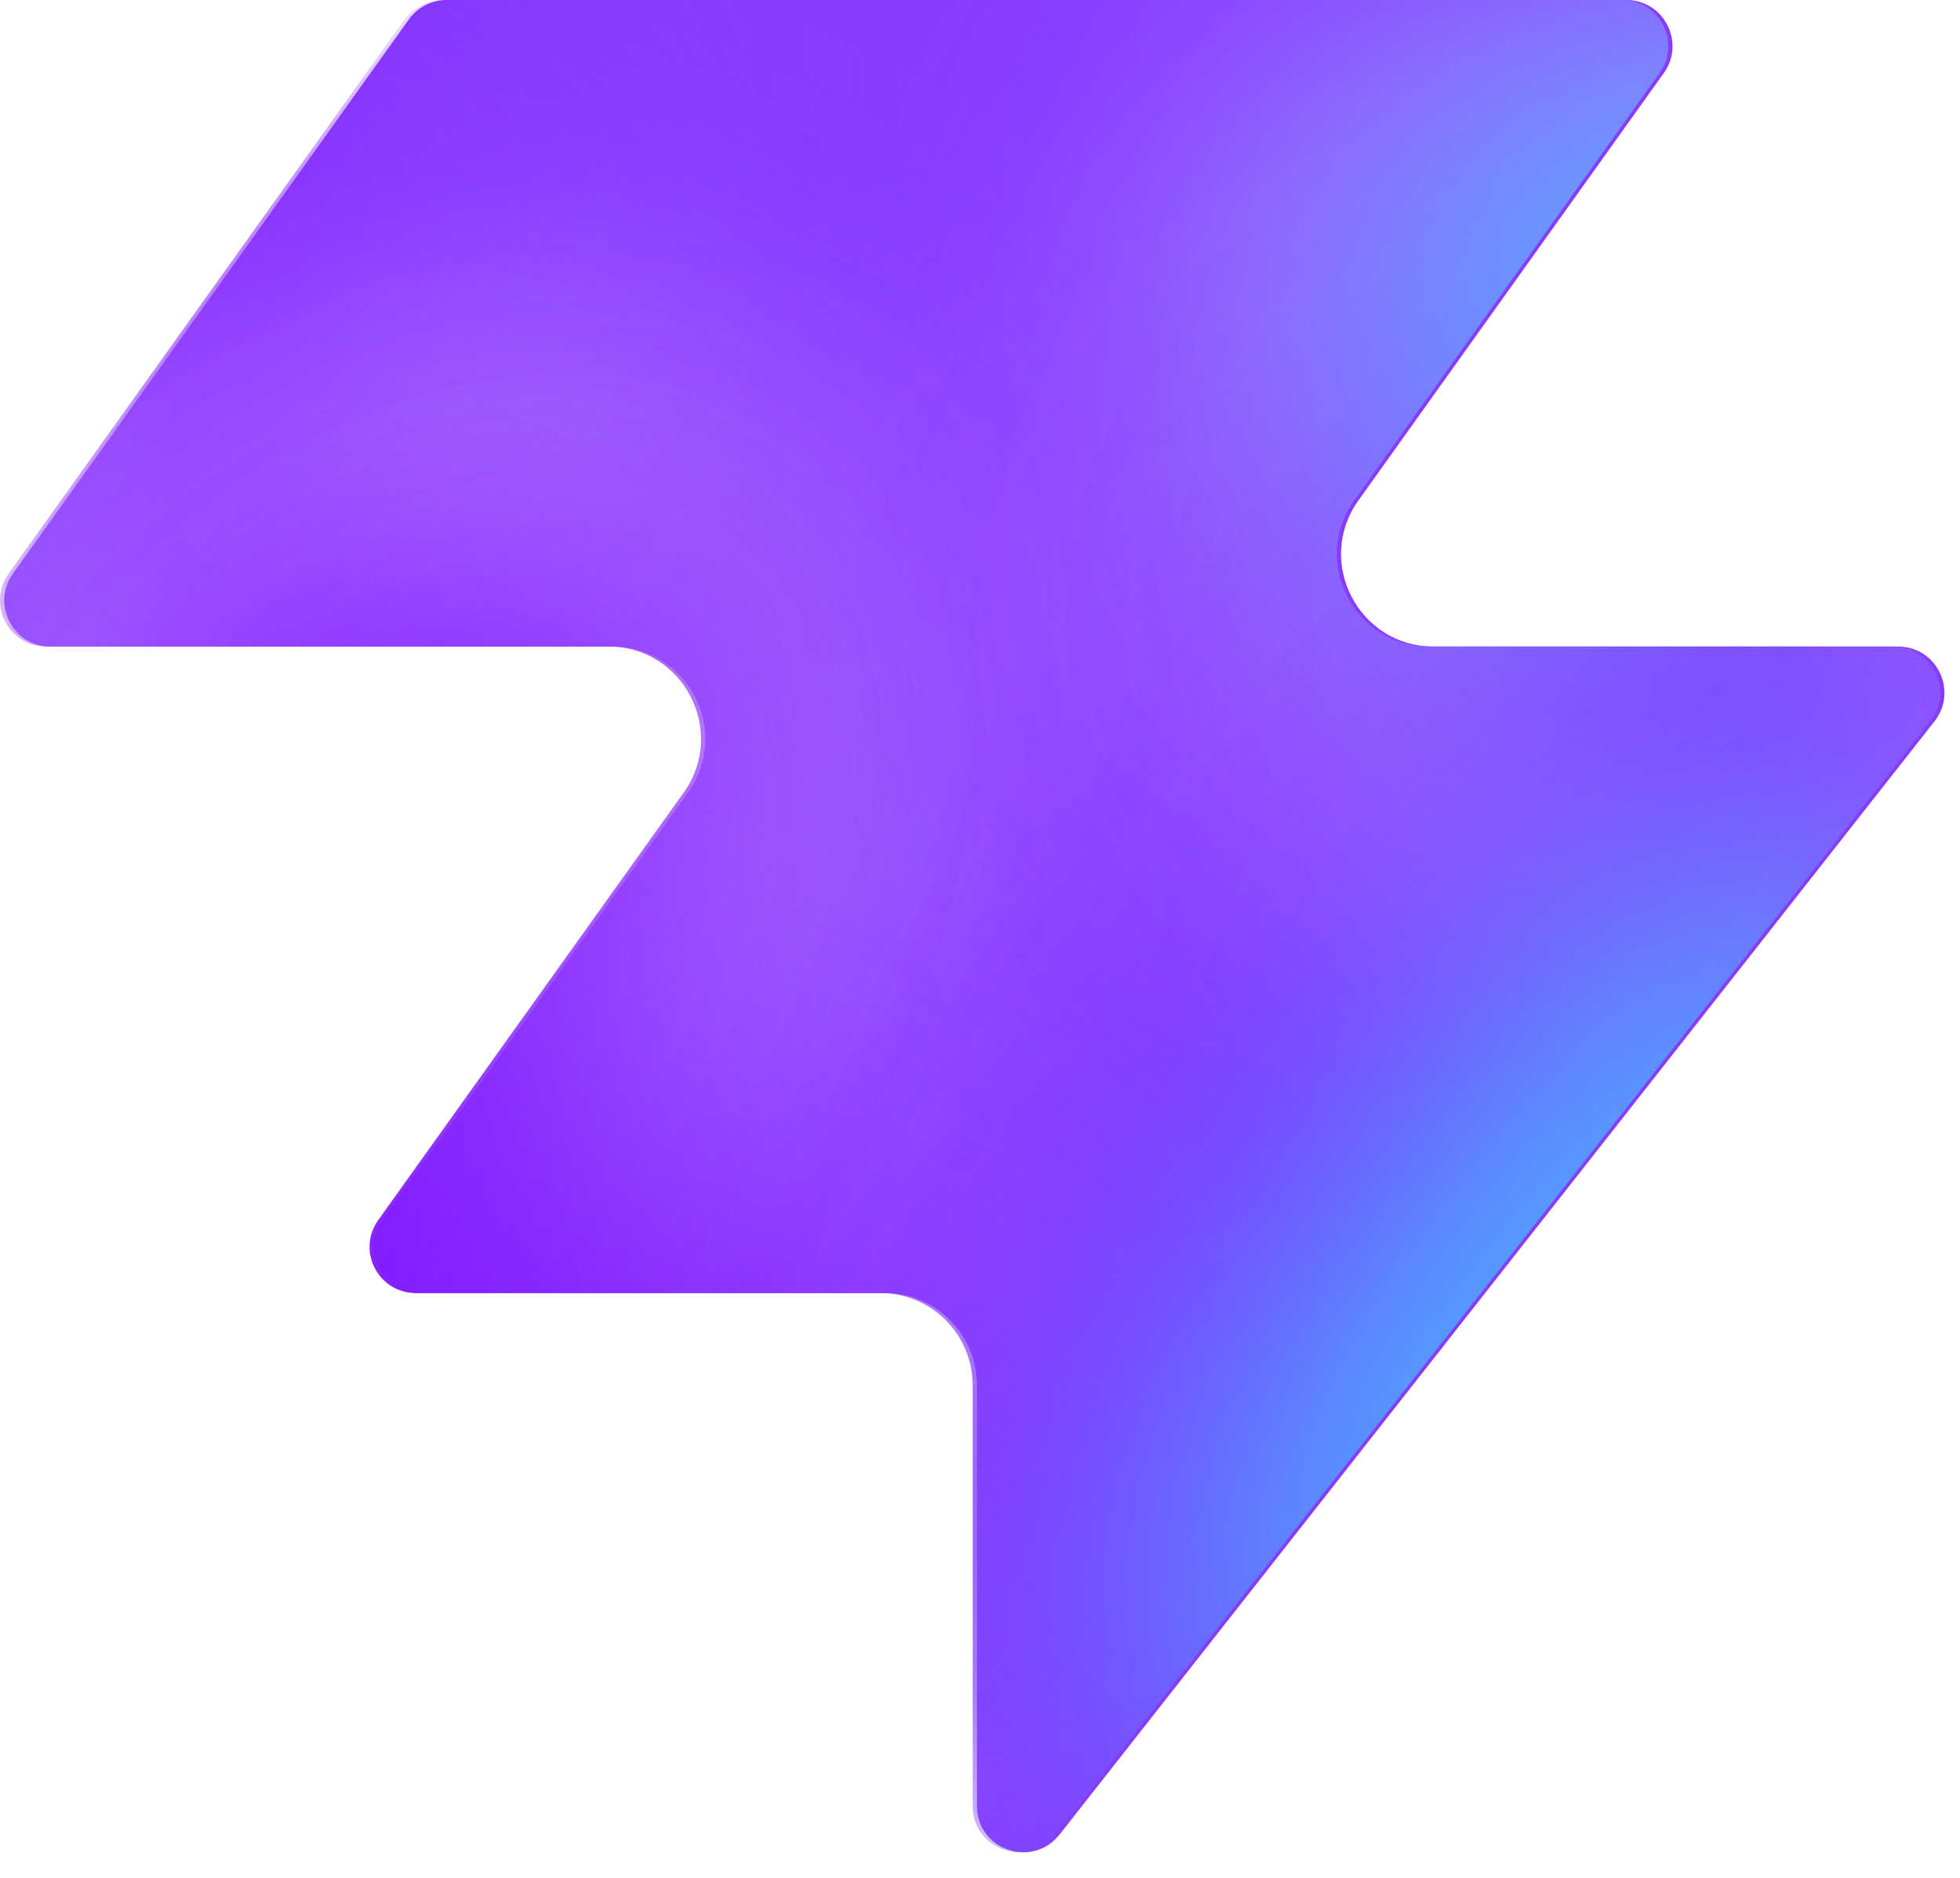
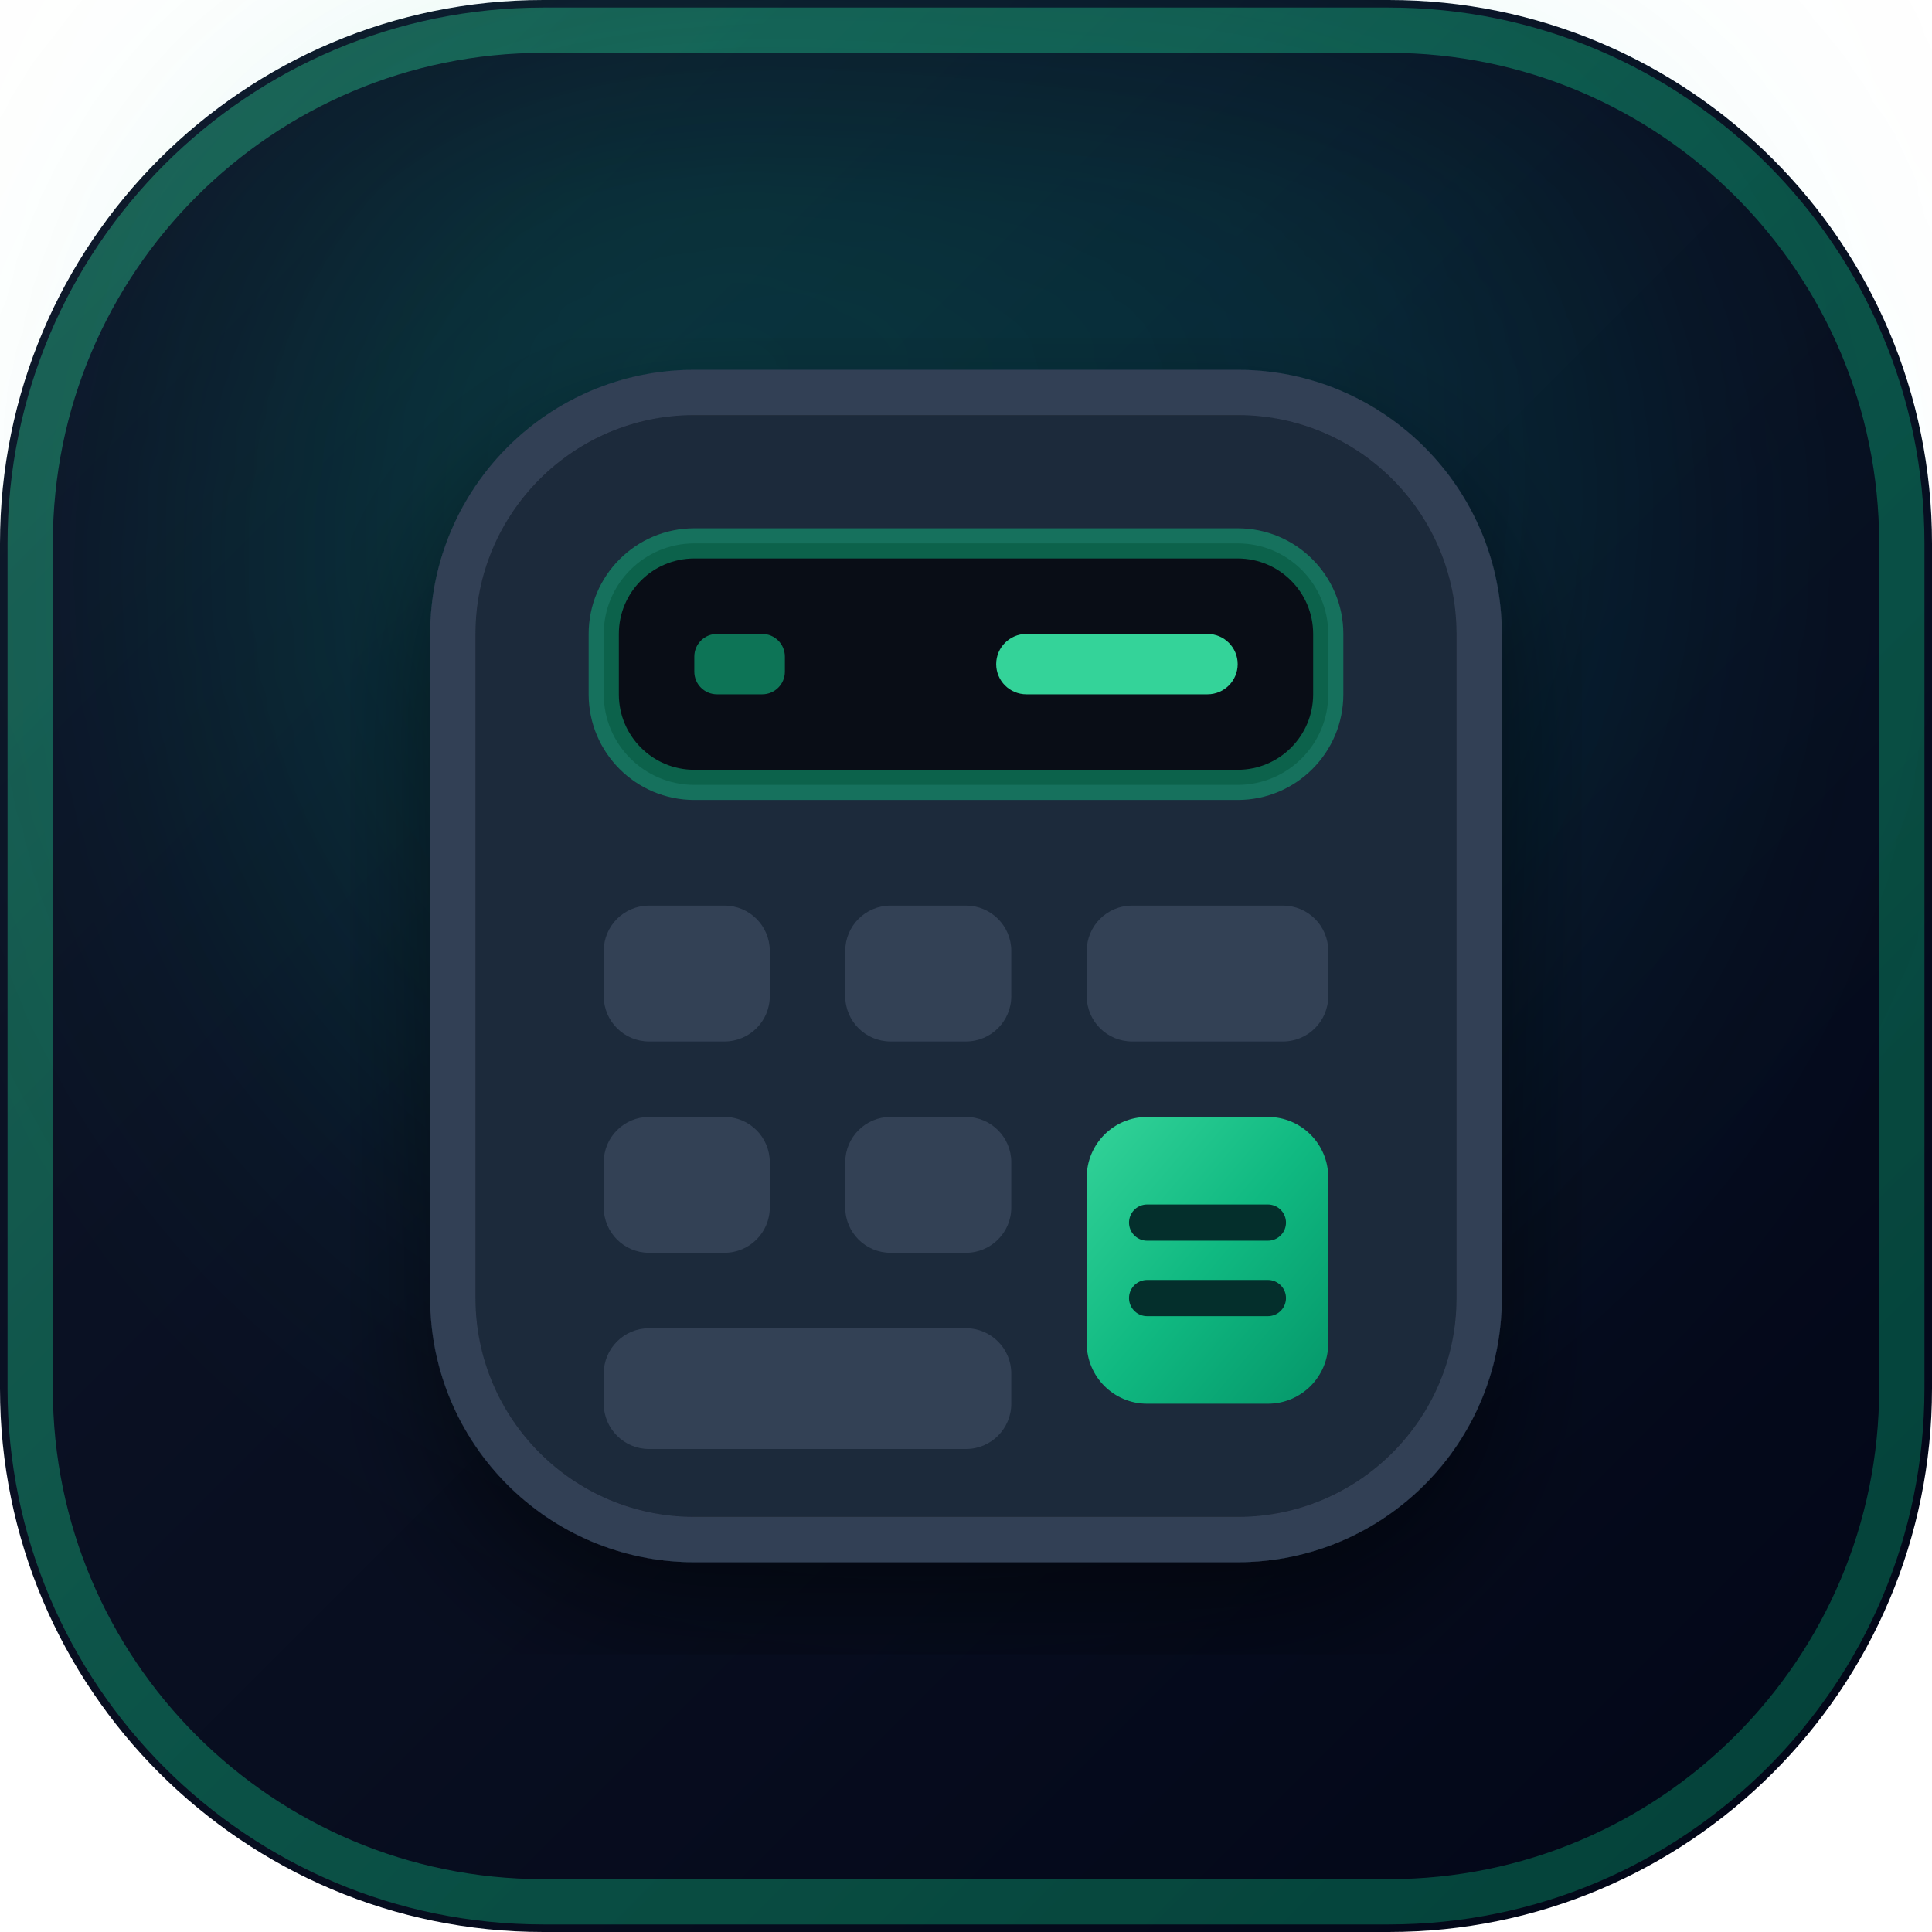
- <svg xmlns="http://www.w3.org/2000/svg" width="48" height="46" fill="none" viewBox="0 0 48 46">
-   <path fill="#863bff" d="M25.946 44.938c-.664.845-2.021.375-2.021-.698V33.937a2.26 2.26 0 0 0-2.262-2.262H10.287c-.92 0-1.456-1.04-.92-1.788l7.48-10.471c1.07-1.497 0-3.578-1.842-3.578H1.237c-.92 0-1.456-1.04-.92-1.788L10.013.474c.214-.297.556-.474.92-.474h28.894c.92 0 1.456 1.04.92 1.788l-7.48 10.471c-1.07 1.498 0 3.579 1.842 3.579h11.377c.943 0 1.473 1.088.89 1.83L25.947 44.94z" style="fill:#863bff;fill:color(display-p3 .525 .23 1);fill-opacity:1" />
-   <mask id="a" width="48" height="46" x="0" y="0" maskUnits="userSpaceOnUse" style="mask-type:alpha">
-     <path fill="#000" d="M25.842 44.938c-.664.844-2.021.375-2.021-.698V33.937a2.26 2.26 0 0 0-2.262-2.262H10.183c-.92 0-1.456-1.04-.92-1.788l7.48-10.471c1.07-1.498 0-3.579-1.842-3.579H1.133c-.92 0-1.456-1.04-.92-1.787L9.91.473c.214-.297.556-.474.92-.474h28.894c.92 0 1.456 1.04.92 1.788l-7.48 10.471c-1.07 1.498 0 3.578 1.842 3.578h11.377c.943 0 1.473 1.088.89 1.832L25.843 44.94z" style="fill:#000;fill-opacity:1" />
-   </mask>
-   <g mask="url(#a)">
-     <g filter="url(#b)">
-       <ellipse cx="5.508" cy="14.704" fill="#ede6ff" rx="5.508" ry="14.704" style="fill:#ede6ff;fill:color(display-p3 .927 .903 1);fill-opacity:1" transform="matrix(.00324 1 1 -.00324 -4.47 31.516)" />
-     </g>
-     <g filter="url(#c)">
-       <ellipse cx="10.399" cy="29.851" fill="#ede6ff" rx="10.399" ry="29.851" style="fill:#ede6ff;fill:color(display-p3 .927 .903 1);fill-opacity:1" transform="matrix(.00324 1 1 -.00324 -39.328 7.883)" />
-     </g>
-     <g filter="url(#d)">
-       <ellipse cx="5.508" cy="30.487" fill="#7e14ff" rx="5.508" ry="30.487" style="fill:#7e14ff;fill:color(display-p3 .492 .077 1);fill-opacity:1" transform="rotate(89.814 -25.913 -14.639)scale(1 -1)" />
-     </g>
-     <g filter="url(#e)">
-       <ellipse cx="5.508" cy="30.599" fill="#7e14ff" rx="5.508" ry="30.599" style="fill:#7e14ff;fill:color(display-p3 .492 .077 1);fill-opacity:1" transform="rotate(89.814 -32.644 -3.334)scale(1 -1)" />
-     </g>
-     <g filter="url(#f)">
-       <ellipse cx="5.508" cy="30.599" fill="#7e14ff" rx="5.508" ry="30.599" style="fill:#7e14ff;fill:color(display-p3 .492 .077 1);fill-opacity:1" transform="matrix(.00324 1 1 -.00324 -34.34 30.47)" />
-     </g>
-     <g filter="url(#g)">
-       <ellipse cx="14.072" cy="22.078" fill="#ede6ff" rx="14.072" ry="22.078" style="fill:#ede6ff;fill:color(display-p3 .927 .903 1);fill-opacity:1" transform="rotate(93.35 24.506 48.493)scale(-1 1)" />
-     </g>
-     <g filter="url(#h)">
-       <ellipse cx="3.47" cy="21.501" fill="#7e14ff" rx="3.47" ry="21.501" style="fill:#7e14ff;fill:color(display-p3 .492 .077 1);fill-opacity:1" transform="rotate(89.009 28.708 47.59)scale(-1 1)" />
-     </g>
-     <g filter="url(#i)">
-       <ellipse cx="3.47" cy="21.501" fill="#7e14ff" rx="3.47" ry="21.501" style="fill:#7e14ff;fill:color(display-p3 .492 .077 1);fill-opacity:1" transform="rotate(89.009 28.708 47.59)scale(-1 1)" />
-     </g>
-     <g filter="url(#j)">
-       <ellipse cx=".387" cy="8.972" fill="#7e14ff" rx="4.407" ry="29.108" style="fill:#7e14ff;fill:color(display-p3 .492 .077 1);fill-opacity:1" transform="rotate(39.51 .387 8.972)" />
-     </g>
-     <g filter="url(#k)">
-       <ellipse cx="47.523" cy="-6.092" fill="#7e14ff" rx="4.407" ry="29.108" style="fill:#7e14ff;fill:color(display-p3 .492 .077 1);fill-opacity:1" transform="rotate(37.892 47.523 -6.092)" />
-     </g>
-     <g filter="url(#l)">
-       <ellipse cx="41.412" cy="6.333" fill="#47bfff" rx="5.971" ry="9.665" style="fill:#47bfff;fill:color(display-p3 .28 .748 1);fill-opacity:1" transform="rotate(37.892 41.412 6.333)" />
-     </g>
-     <g filter="url(#m)">
-       <ellipse cx="-1.879" cy="38.332" fill="#7e14ff" rx="4.407" ry="29.108" style="fill:#7e14ff;fill:color(display-p3 .492 .077 1);fill-opacity:1" transform="rotate(37.892 -1.88 38.332)" />
-     </g>
-     <g filter="url(#n)">
-       <ellipse cx="-1.879" cy="38.332" fill="#7e14ff" rx="4.407" ry="29.108" style="fill:#7e14ff;fill:color(display-p3 .492 .077 1);fill-opacity:1" transform="rotate(37.892 -1.88 38.332)" />
-     </g>
-     <g filter="url(#o)">
-       <ellipse cx="35.651" cy="29.907" fill="#7e14ff" rx="4.407" ry="29.108" style="fill:#7e14ff;fill:color(display-p3 .492 .077 1);fill-opacity:1" transform="rotate(37.892 35.651 29.907)" />
-     </g>
-     <g filter="url(#p)">
-       <ellipse cx="38.418" cy="32.4" fill="#47bfff" rx="5.971" ry="15.297" style="fill:#47bfff;fill:color(display-p3 .28 .748 1);fill-opacity:1" transform="rotate(37.892 38.418 32.4)" />
-     </g>
-   </g>
+ <svg xmlns="http://www.w3.org/2000/svg" viewBox="0 0 64 64" fill="none">
  <defs>
-     <filter id="b" width="60.045" height="41.654" x="-19.77" y="16.149" color-interpolation-filters="sRGB" filterUnits="userSpaceOnUse">
-       <feFlood flood-opacity="0" result="BackgroundImageFix" />
-       <feBlend in="SourceGraphic" in2="BackgroundImageFix" result="shape" />
-       <feGaussianBlur result="effect1_foregroundBlur_2002_17158" stdDeviation="7.659" />
-     </filter>
-     <filter id="c" width="90.34" height="51.437" x="-54.613" y="-7.533" color-interpolation-filters="sRGB" filterUnits="userSpaceOnUse">
-       <feFlood flood-opacity="0" result="BackgroundImageFix" />
-       <feBlend in="SourceGraphic" in2="BackgroundImageFix" result="shape" />
-       <feGaussianBlur result="effect1_foregroundBlur_2002_17158" stdDeviation="7.659" />
-     </filter>
-     <filter id="d" width="79.355" height="29.4" x="-49.64" y="2.03" color-interpolation-filters="sRGB" filterUnits="userSpaceOnUse">
-       <feFlood flood-opacity="0" result="BackgroundImageFix" />
-       <feBlend in="SourceGraphic" in2="BackgroundImageFix" result="shape" />
-       <feGaussianBlur result="effect1_foregroundBlur_2002_17158" stdDeviation="4.596" />
-     </filter>
-     <filter id="e" width="79.579" height="29.4" x="-45.045" y="20.029" color-interpolation-filters="sRGB" filterUnits="userSpaceOnUse">
-       <feFlood flood-opacity="0" result="BackgroundImageFix" />
-       <feBlend in="SourceGraphic" in2="BackgroundImageFix" result="shape" />
-       <feGaussianBlur result="effect1_foregroundBlur_2002_17158" stdDeviation="4.596" />
-     </filter>
-     <filter id="f" width="79.579" height="29.4" x="-43.513" y="21.178" color-interpolation-filters="sRGB" filterUnits="userSpaceOnUse">
-       <feFlood flood-opacity="0" result="BackgroundImageFix" />
-       <feBlend in="SourceGraphic" in2="BackgroundImageFix" result="shape" />
-       <feGaussianBlur result="effect1_foregroundBlur_2002_17158" stdDeviation="4.596" />
-     </filter>
-     <filter id="g" width="74.749" height="58.852" x="15.756" y="-17.901" color-interpolation-filters="sRGB" filterUnits="userSpaceOnUse">
-       <feFlood flood-opacity="0" result="BackgroundImageFix" />
-       <feBlend in="SourceGraphic" in2="BackgroundImageFix" result="shape" />
-       <feGaussianBlur result="effect1_foregroundBlur_2002_17158" stdDeviation="7.659" />
-     </filter>
-     <filter id="h" width="61.377" height="25.362" x="23.548" y="2.284" color-interpolation-filters="sRGB" filterUnits="userSpaceOnUse">
-       <feFlood flood-opacity="0" result="BackgroundImageFix" />
-       <feBlend in="SourceGraphic" in2="BackgroundImageFix" result="shape" />
-       <feGaussianBlur result="effect1_foregroundBlur_2002_17158" stdDeviation="4.596" />
-     </filter>
-     <filter id="i" width="61.377" height="25.362" x="23.548" y="2.284" color-interpolation-filters="sRGB" filterUnits="userSpaceOnUse">
-       <feFlood flood-opacity="0" result="BackgroundImageFix" />
-       <feBlend in="SourceGraphic" in2="BackgroundImageFix" result="shape" />
-       <feGaussianBlur result="effect1_foregroundBlur_2002_17158" stdDeviation="4.596" />
-     </filter>
-     <filter id="j" width="56.045" height="63.649" x="-27.636" y="-22.853" color-interpolation-filters="sRGB" filterUnits="userSpaceOnUse">
-       <feFlood flood-opacity="0" result="BackgroundImageFix" />
-       <feBlend in="SourceGraphic" in2="BackgroundImageFix" result="shape" />
-       <feGaussianBlur result="effect1_foregroundBlur_2002_17158" stdDeviation="4.596" />
-     </filter>
-     <filter id="k" width="54.814" height="64.646" x="20.116" y="-38.415" color-interpolation-filters="sRGB" filterUnits="userSpaceOnUse">
-       <feFlood flood-opacity="0" result="BackgroundImageFix" />
-       <feBlend in="SourceGraphic" in2="BackgroundImageFix" result="shape" />
-       <feGaussianBlur result="effect1_foregroundBlur_2002_17158" stdDeviation="4.596" />
-     </filter>
-     <filter id="l" width="33.541" height="35.313" x="24.641" y="-11.323" color-interpolation-filters="sRGB" filterUnits="userSpaceOnUse">
-       <feFlood flood-opacity="0" result="BackgroundImageFix" />
-       <feBlend in="SourceGraphic" in2="BackgroundImageFix" result="shape" />
-       <feGaussianBlur result="effect1_foregroundBlur_2002_17158" stdDeviation="4.596" />
-     </filter>
-     <filter id="m" width="54.814" height="64.646" x="-29.286" y="6.009" color-interpolation-filters="sRGB" filterUnits="userSpaceOnUse">
-       <feFlood flood-opacity="0" result="BackgroundImageFix" />
-       <feBlend in="SourceGraphic" in2="BackgroundImageFix" result="shape" />
-       <feGaussianBlur result="effect1_foregroundBlur_2002_17158" stdDeviation="4.596" />
-     </filter>
-     <filter id="n" width="54.814" height="64.646" x="-29.286" y="6.009" color-interpolation-filters="sRGB" filterUnits="userSpaceOnUse">
-       <feFlood flood-opacity="0" result="BackgroundImageFix" />
-       <feBlend in="SourceGraphic" in2="BackgroundImageFix" result="shape" />
-       <feGaussianBlur result="effect1_foregroundBlur_2002_17158" stdDeviation="4.596" />
-     </filter>
-     <filter id="o" width="54.814" height="64.646" x="8.244" y="-2.416" color-interpolation-filters="sRGB" filterUnits="userSpaceOnUse">
-       <feFlood flood-opacity="0" result="BackgroundImageFix" />
-       <feBlend in="SourceGraphic" in2="BackgroundImageFix" result="shape" />
-       <feGaussianBlur result="effect1_foregroundBlur_2002_17158" stdDeviation="4.596" />
-     </filter>
-     <filter id="p" width="39.409" height="43.623" x="18.713" y="10.588" color-interpolation-filters="sRGB" filterUnits="userSpaceOnUse">
-       <feFlood flood-opacity="0" result="BackgroundImageFix" />
-       <feBlend in="SourceGraphic" in2="BackgroundImageFix" result="shape" />
-       <feGaussianBlur result="effect1_foregroundBlur_2002_17158" stdDeviation="4.596" />
+     <linearGradient id="fp-bg" x1="0%" y1="0%" x2="100%" y2="100%">
+       <stop offset="0%" stop-color="#0f172a" />
+       <stop offset="100%" stop-color="#020617" />
+     </linearGradient>
+     <linearGradient id="fp-emerald" x1="0%" y1="0%" x2="100%" y2="100%">
+       <stop offset="0%" stop-color="#34d399" />
+       <stop offset="50%" stop-color="#10b981" />
+       <stop offset="100%" stop-color="#059669" />
+     </linearGradient>
+     <linearGradient id="fp-glow" x1="0%" y1="0%" x2="100%" y2="100%">
+       <stop offset="0%" stop-color="#10b981" stop-opacity="0.3" />
+       <stop offset="100%" stop-color="#06b6d4" stop-opacity="0.05" />
+     </linearGradient>
+     <filter id="shadow" x="-10%" y="-10%" width="120%" height="120%">
+       <feDropShadow dx="0" dy="2" stdDeviation="2" flood-color="#000000" flood-opacity="0.5" />
    </filter>
  </defs>
+   <rect width="64" height="64" rx="18" fill="url(#fp-bg)" />
+   <rect x="1" y="1" width="62" height="62" rx="17" stroke="url(#fp-emerald)" stroke-width="1.5" stroke-opacity="0.4" />
+   <circle cx="32" cy="20" r="24" fill="url(#fp-glow)" filter="blur(8px)" />
+   <rect x="15" y="13" width="34" height="38" rx="8" fill="#1e293b" stroke="#334155" stroke-width="1.5" filter="url(#shadow)" />
+   <rect x="20" y="18" width="24" height="8" rx="3" fill="#090d16" stroke="#10b981" stroke-width="1" stroke-opacity="0.5" />
+   <rect x="33" y="21" width="8" height="2" rx="1" fill="#34d399" />
+   <rect x="23" y="21" width="3" height="2" rx="0.75" fill="#10b981" fill-opacity="0.6" />
+   <rect x="20" y="30" width="5.5" height="4.5" rx="1.5" fill="#334155" />
+   <rect x="28" y="30" width="5.5" height="4.5" rx="1.5" fill="#334155" />
+   <rect x="36" y="30" width="8" height="4.5" rx="1.5" fill="#334155" />
+   <rect x="20" y="37" width="5.5" height="4.5" rx="1.5" fill="#334155" />
+   <rect x="28" y="37" width="5.5" height="4.5" rx="1.5" fill="#334155" />
+   <rect x="36" y="37" width="8" height="9.5" rx="2" fill="url(#fp-emerald)" />
+   <line x1="38" y1="40.5" x2="42" y2="40.5" stroke="#042f2c" stroke-width="1.2" stroke-linecap="round" />
+   <line x1="38" y1="43" x2="42" y2="43" stroke="#042f2c" stroke-width="1.2" stroke-linecap="round" />
+   <rect x="20" y="44" width="13.5" height="4" rx="1.5" fill="#334155" />
</svg>
